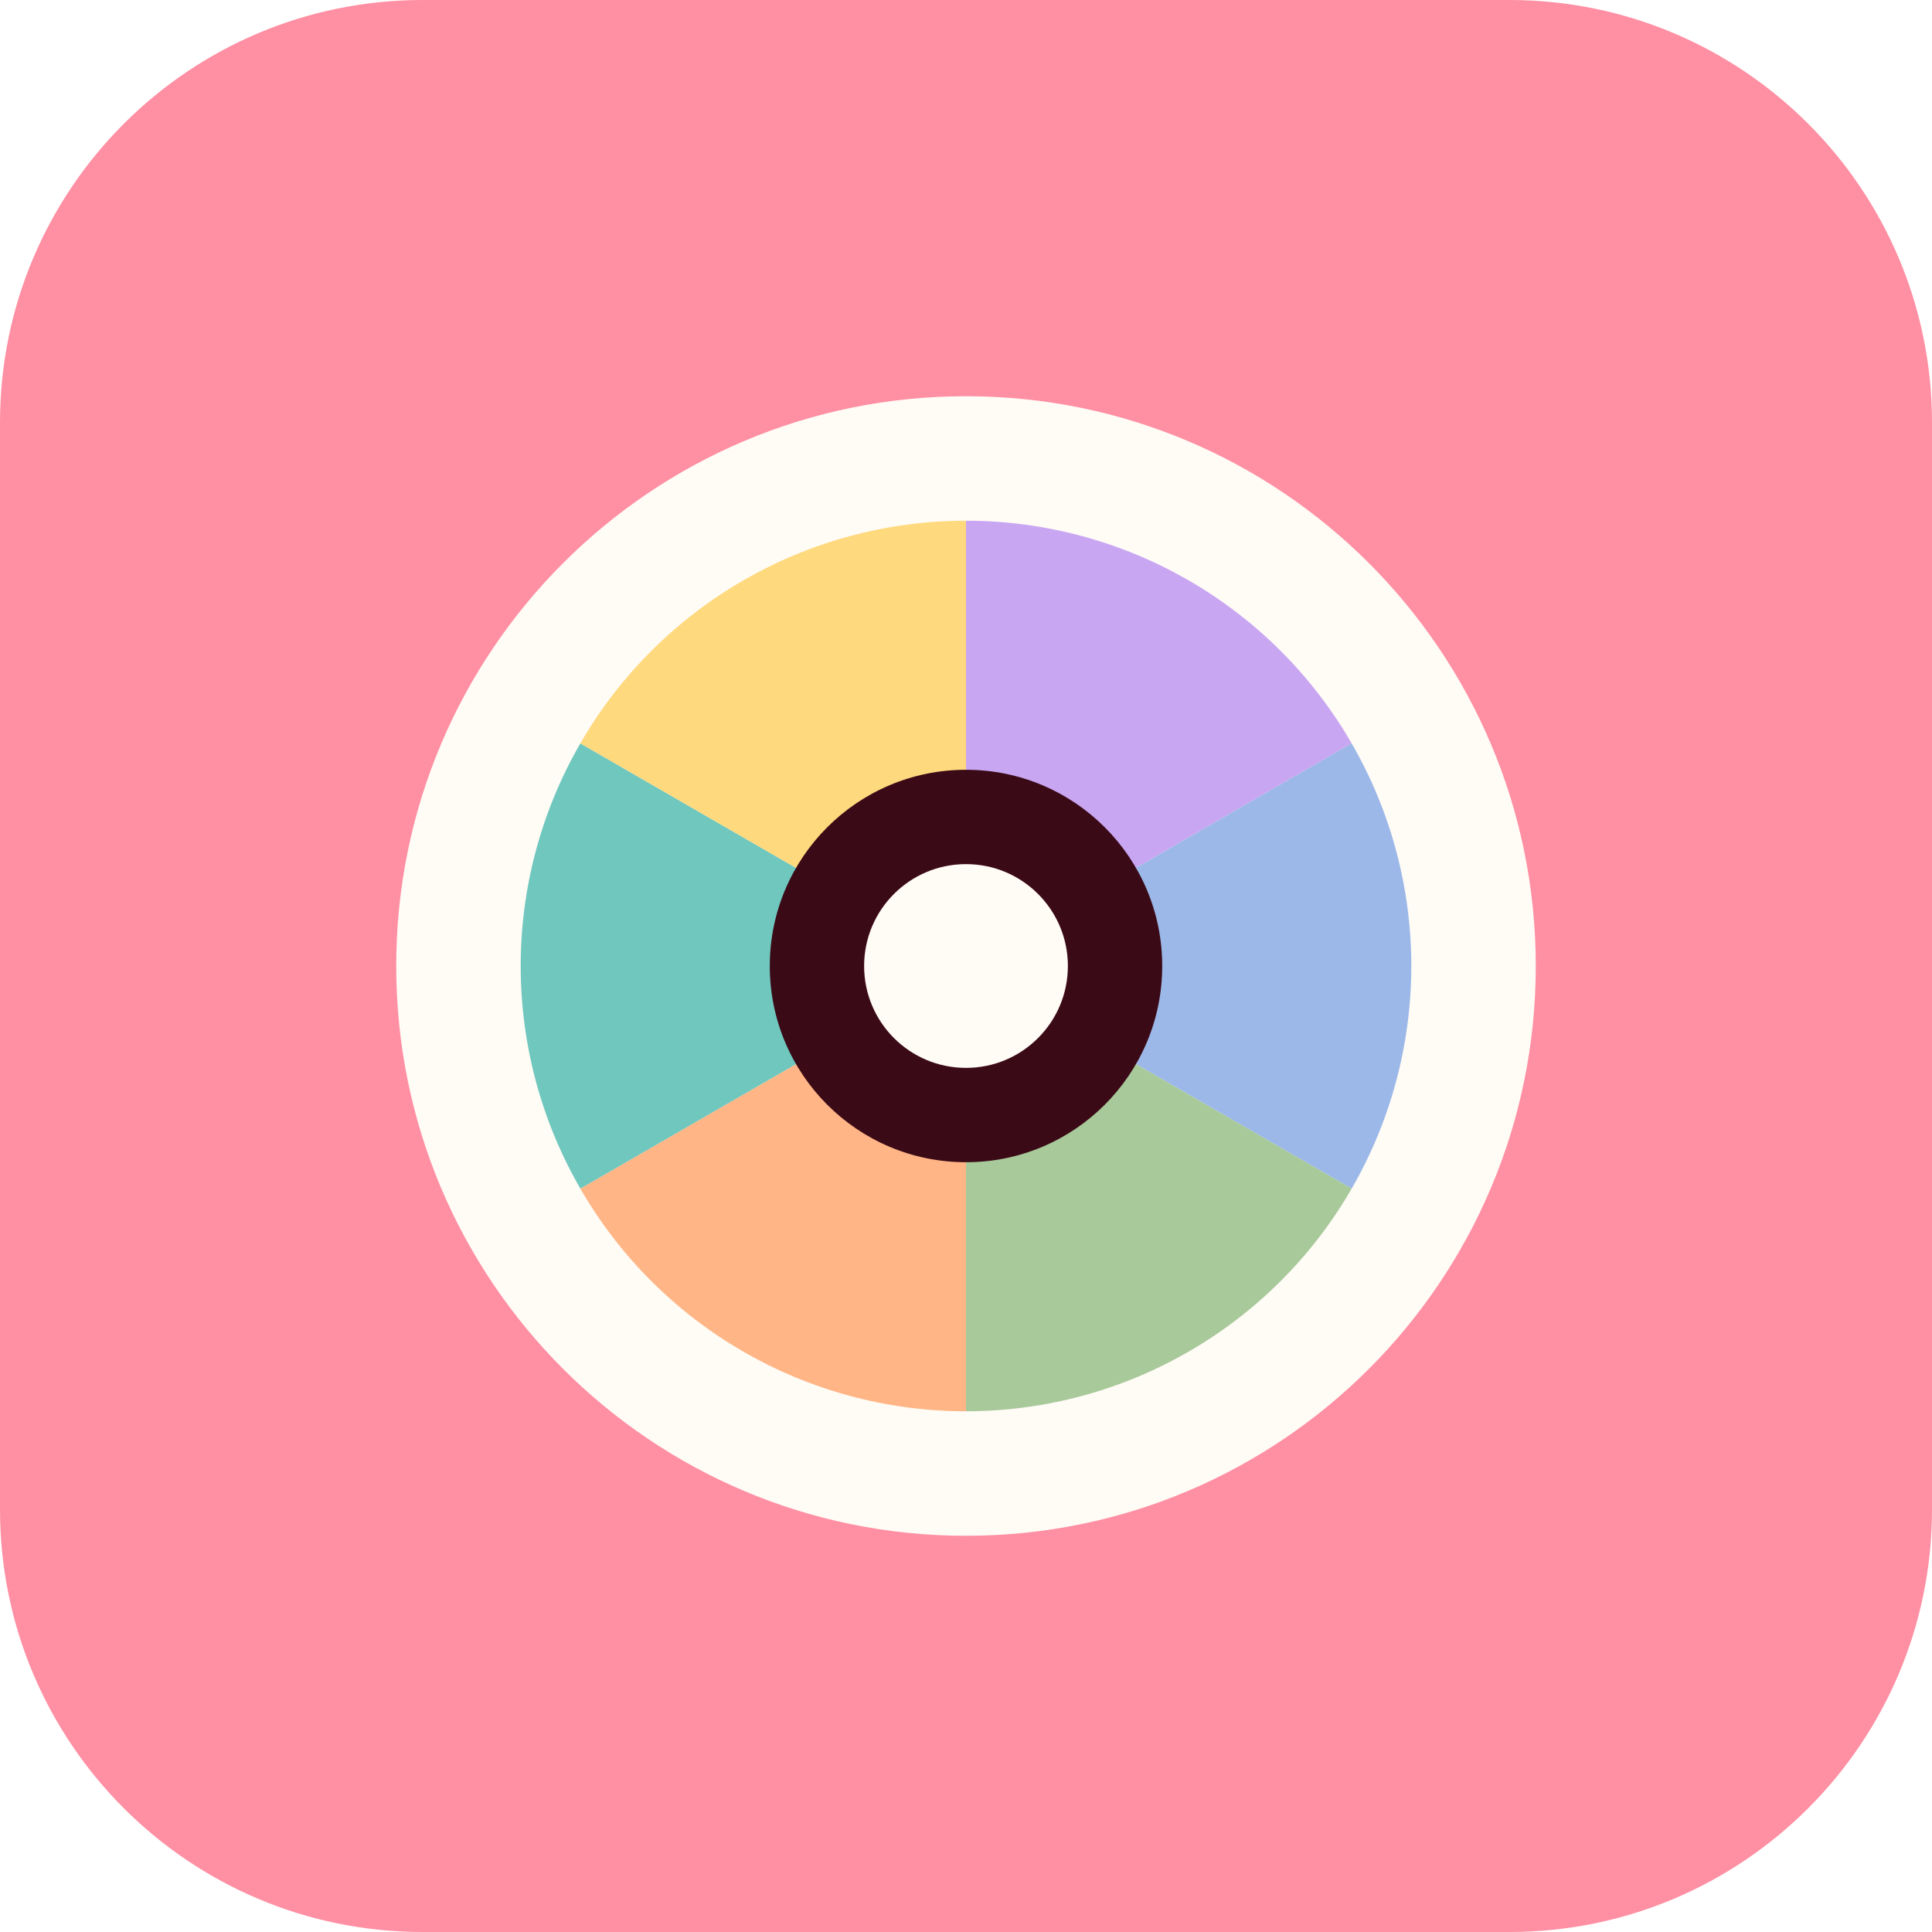
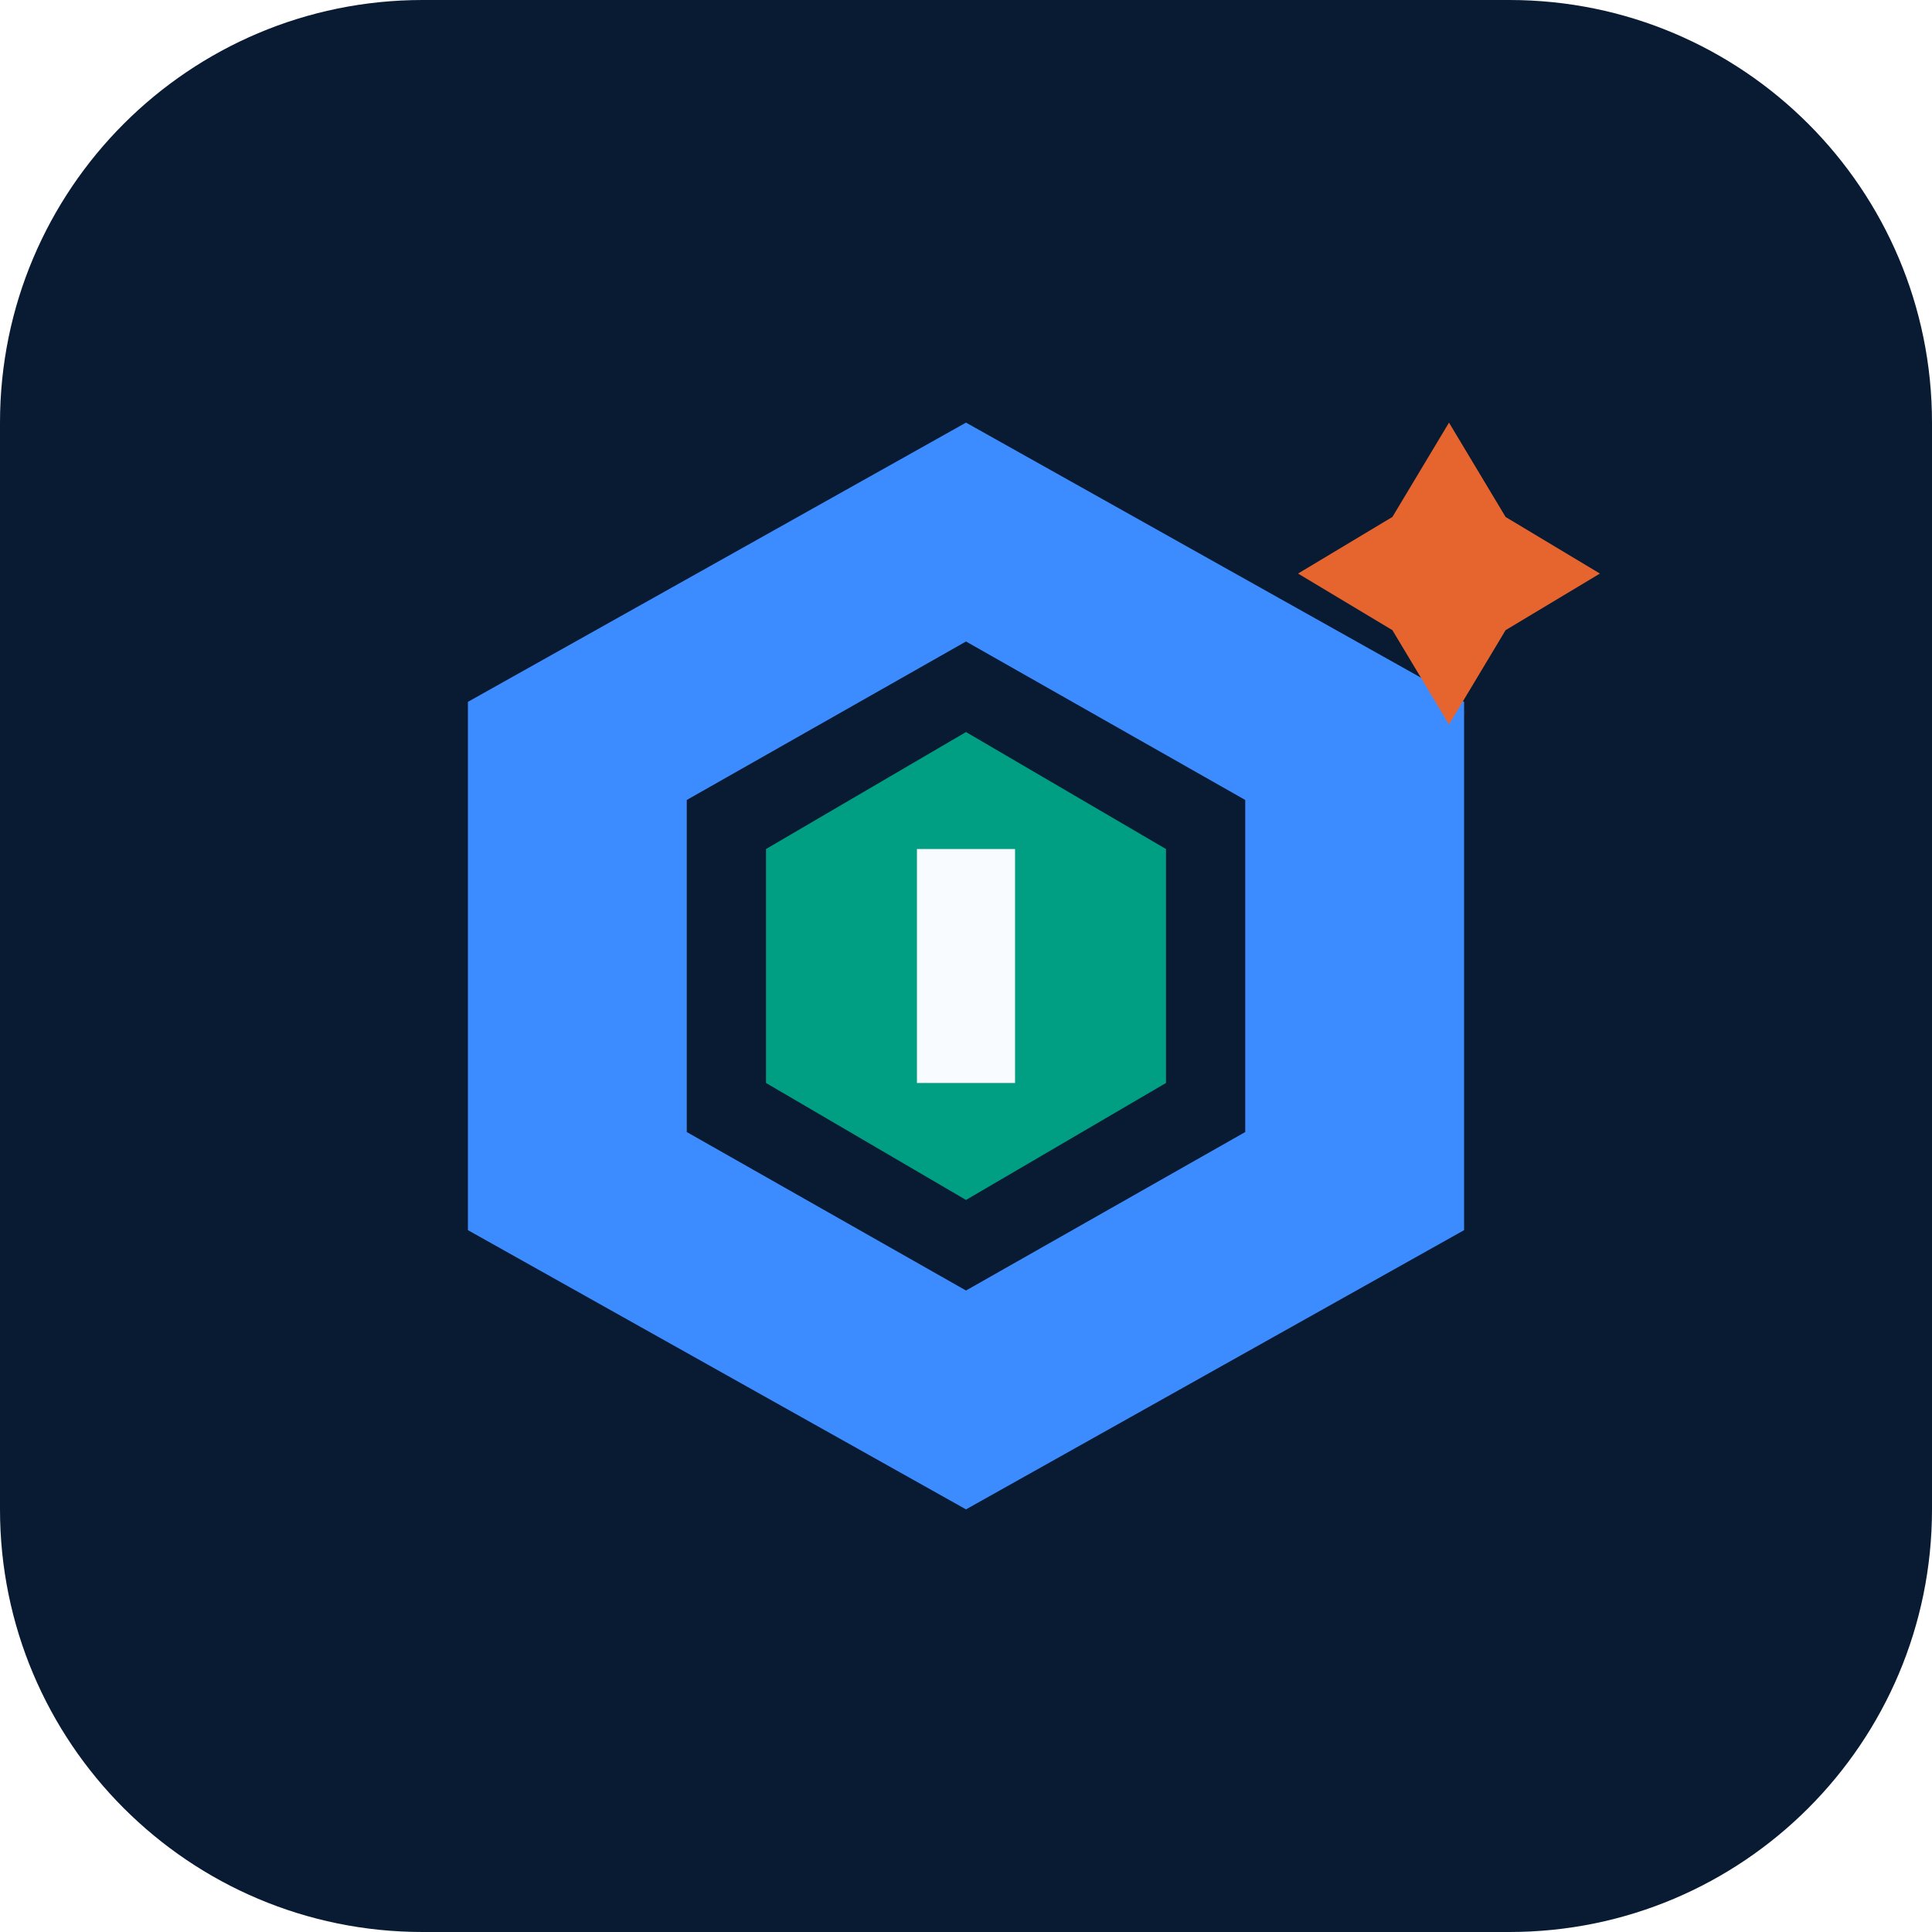
<svg xmlns="http://www.w3.org/2000/svg" viewBox="0 0 512 512" role="img" aria-labelledby="title desc">
-   <rect width="512" height="512" rx="112" fill="#FF8FA3" />
-   <circle cx="256" cy="256" r="151" fill="#FFFBF5" />
-   <path d="M256 256V138A118 118 0 0 1 358.2 197Z" fill="#C9A6F2" />
-   <path d="M256 256 358.2 197A118 118 0 0 1 358.2 315Z" fill="#9BB8E8" />
-   <path d="M256 256 358.2 315A118 118 0 0 1 256 374Z" fill="#A8C99A" />
-   <path d="M256 256v118a118 118 0 0 1-102.2-59Z" fill="#FFB585" />
-   <path d="M256 256 153.8 315A118 118 0 0 1 153.8 197Z" fill="#6FC7BE" />
-   <path d="M256 256 153.8 197A118 118 0 0 1 256 138Z" fill="#FFD97D" />
-   <circle cx="256" cy="256" r="52" fill="#3B0A17" />
-   <circle cx="256" cy="256" r="27" fill="#FFFBF5" />
+   <rect width="512" height="512" rx="112" fill="#081B33" />
+   <path d="M256 112 388 186V326L256 400 124 326V186Z M256 170 330 212V300L256 342 182 300V212Z" fill="#3D8CFF" fill-rule="evenodd" />
+   <path d="M256 194 309 225V287L256 318 203 287V225Z" fill="#009E83" />
+   <path d="m384 112 15 25 25 15-25 15-15 25-15-25-25-15 25-15Z" fill="#E6652F" />
+   <path d="M243 225h26v62h-26z" fill="#F8FBFF" />
</svg>
